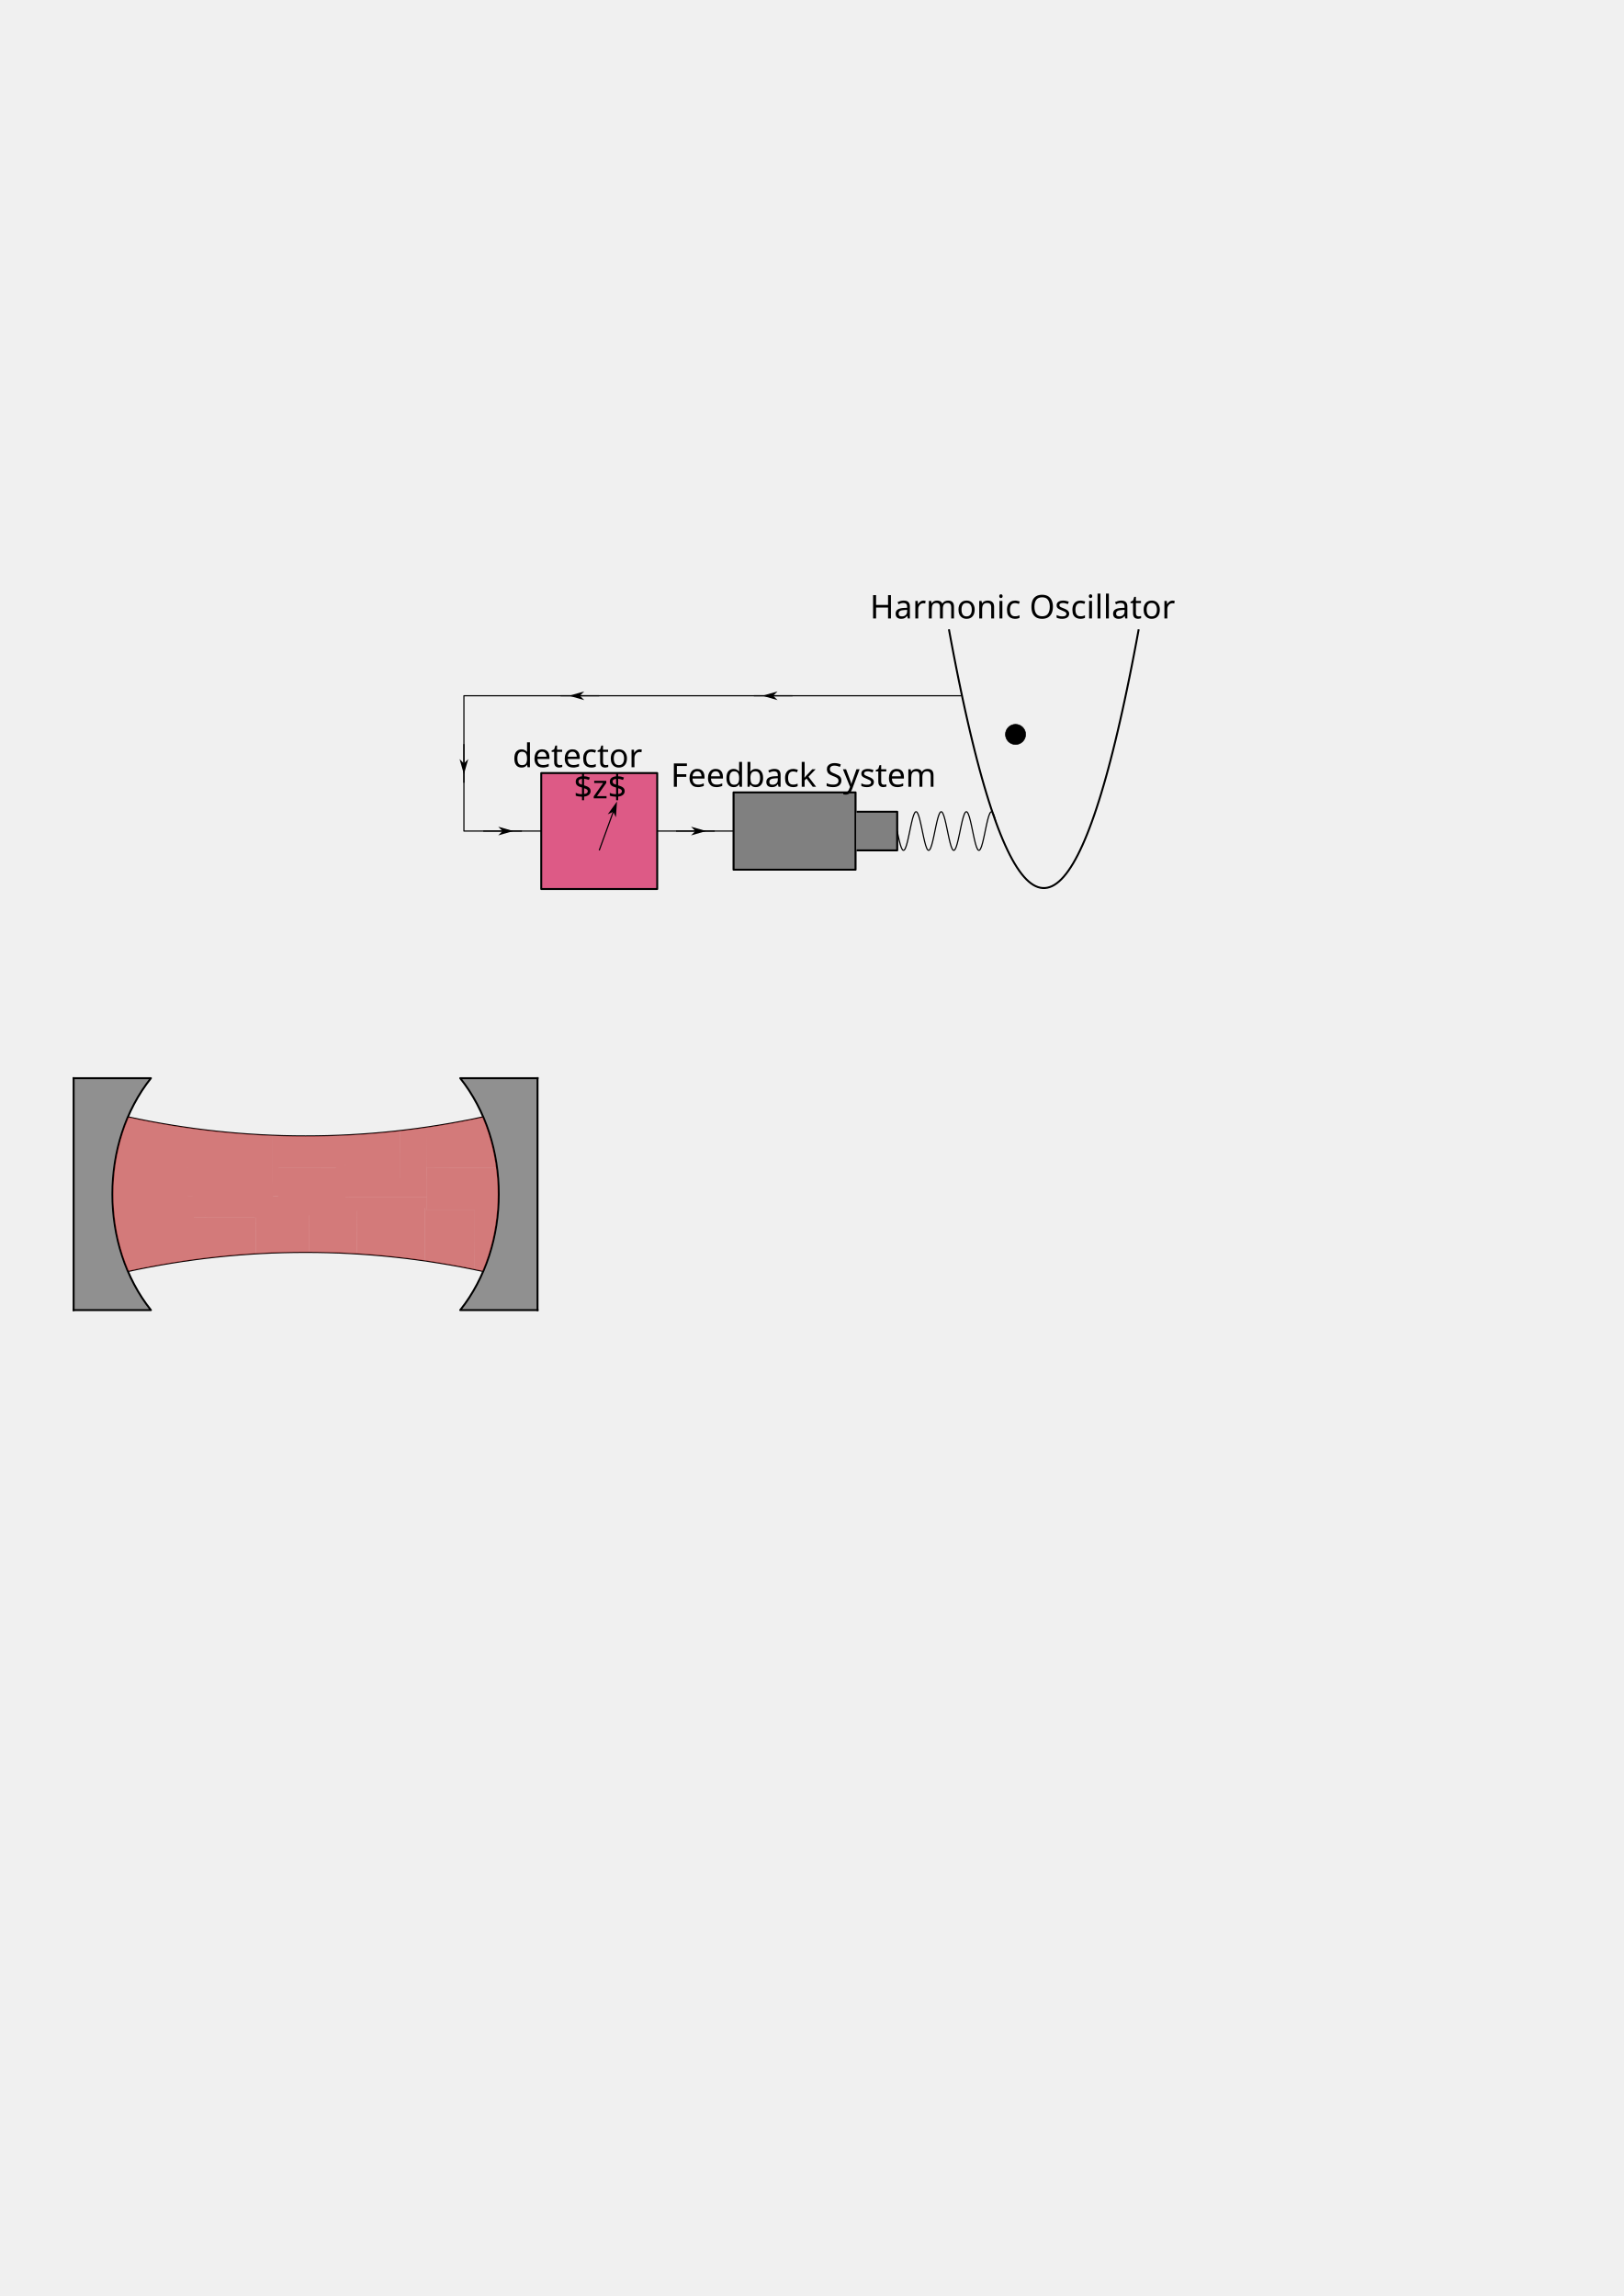
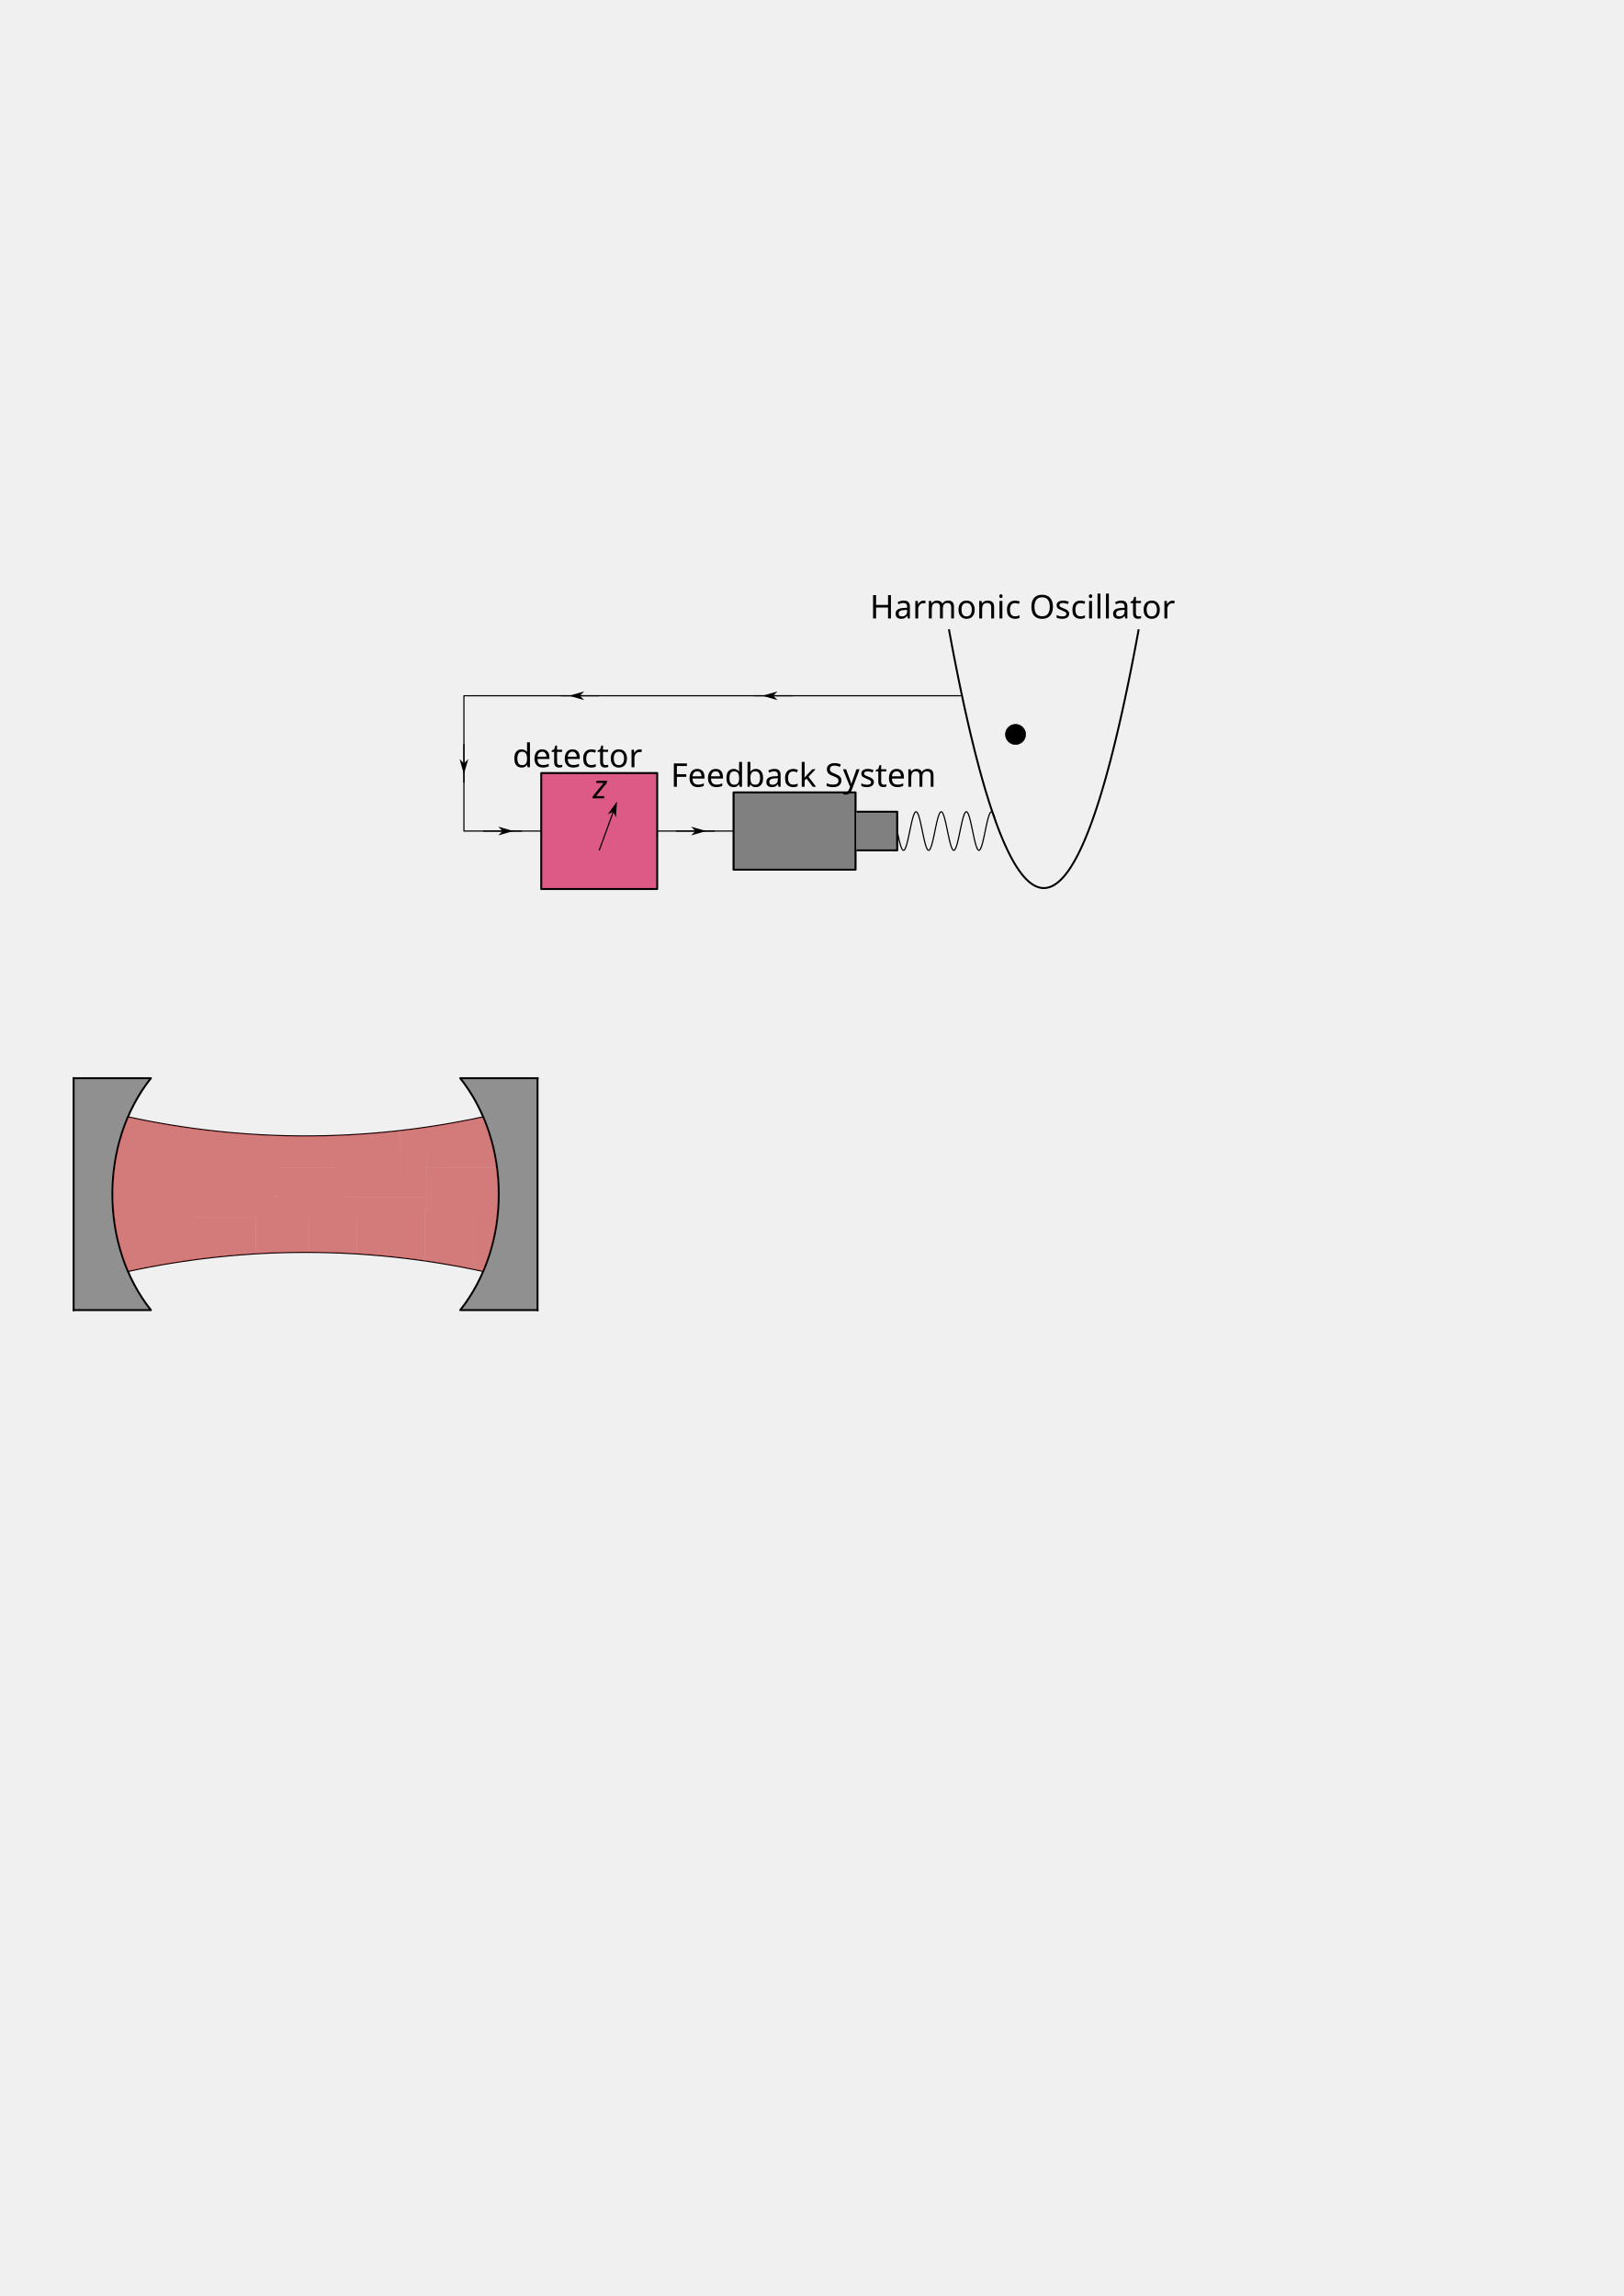
<svg xmlns="http://www.w3.org/2000/svg" width="210mm" height="297mm" viewBox="0 0 210 297" version="1.1" id="svg1">
  <defs id="defs1">
+     <rect x="619.662" y="461.43" width="427.32" height="213.186" id="rect1" />
    <linearGradient id="swatch61">
      <stop style="stop-color:#000000;stop-opacity:1;" offset="0" id="stop61" />
    </linearGradient>
    <marker style="overflow:visible" id="DartArrow" refX="0" refY="0" orient="auto-start-reverse" markerWidth="1.5" markerHeight="1.5" viewBox="0 0 1 1" preserveAspectRatio="xMidYMid">
      <path style="fill:context-stroke;fill-rule:evenodd;stroke:none" d="M 0,0 5,-5 -12.5,0 5,5 Z" transform="scale(-0.5)" id="path6" />
    </marker>
    <marker style="overflow:visible" id="DartArrow-5" refX="0" refY="0" orient="auto-start-reverse" markerWidth="1.5" markerHeight="1.5" viewBox="0 0 1 1" preserveAspectRatio="xMidYMid">
      <path style="fill:context-stroke;fill-rule:evenodd;stroke:none" d="M 0,0 5,-5 -12.5,0 5,5 Z" transform="scale(-0.5)" id="path6-6" />
    </marker>
    <marker style="overflow:visible" id="DartArrow-8" refX="0" refY="0" orient="auto-start-reverse" markerWidth="1.5" markerHeight="1.5" viewBox="0 0 1 1" preserveAspectRatio="xMidYMid">
      <path style="fill:context-stroke;fill-rule:evenodd;stroke:none" d="M 0,0 5,-5 -12.5,0 5,5 Z" transform="scale(-0.5)" id="path6-8" />
    </marker>
    <marker style="overflow:visible" id="DartArrow-6" refX="0" refY="0" orient="auto-start-reverse" markerWidth="1.5" markerHeight="1.5" viewBox="0 0 1 1" preserveAspectRatio="xMidYMid">
      <path style="fill:context-stroke;fill-rule:evenodd;stroke:none" d="M 0,0 5,-5 -12.5,0 5,5 Z" transform="scale(-0.5)" id="path6-0" />
    </marker>
    <marker style="overflow:visible" id="DartArrow-9" refX="0" refY="0" orient="auto-start-reverse" markerWidth="1.5" markerHeight="1.5" viewBox="0 0 1 1" preserveAspectRatio="xMidYMid">
      <path style="fill:context-stroke;fill-rule:evenodd;stroke:none" d="M 0,0 5,-5 -12.5,0 5,5 Z" transform="scale(-0.5)" id="path6-9" />
    </marker>
  </defs>
  <g id="layer1">
    <path style="fill:none;stroke:#000000;stroke-width:0.066;stroke-linecap:square;stroke-miterlimit:0;stroke-dasharray:none;paint-order:fill markers stroke" id="path4" />
    <g id="g64" transform="translate(-60.47909,79.46914)">
      <g id="g5" style="fill:#000000;fill-opacity:0.4">
        <path style="fill:#000000;fill-opacity:0.4;stroke:#000000;stroke-width:0.25;stroke-linecap:square;stroke-miterlimit:0;stroke-dasharray:none;paint-order:fill markers stroke" d="M 70,60 V 90" id="path1" />
        <path style="fill:#000000;fill-opacity:0.4;stroke:#000000;stroke-width:0.25;stroke-linecap:square;stroke-linejoin:round;stroke-miterlimit:0;stroke-dasharray:none;paint-order:fill markers stroke" d="m 70,90 10,10e-7 c -6.641,-8.341 -6.641,-21.659 0,-30 h -10" id="path2" />
      </g>
      <g id="g5-4" transform="matrix(-1,0,0,1,200,3.8072373e-7)" style="opacity:1;fill:#000000;fill-opacity:0.4">
        <path style="fill:#000000;fill-opacity:0.4;stroke:#000000;stroke-width:0.25;stroke-linecap:square;stroke-miterlimit:0;stroke-dasharray:none;paint-order:fill markers stroke" d="M 70,60 V 90" id="path1-6" />
        <path style="fill:#000000;fill-opacity:0.4;stroke:#000000;stroke-width:0.25;stroke-linecap:square;stroke-linejoin:round;stroke-miterlimit:0;stroke-dasharray:none;paint-order:fill markers stroke" d="m 70,90 10,10e-7 c -6.641,-8.341 -6.641,-21.659 0,-30 h -10" id="path2-4" />
      </g>
      <g id="g10" style="fill:none;fill-opacity:1">
        <path style="fill:none;fill-opacity:1;stroke:#000000;stroke-width:0.15;stroke-linecap:butt;stroke-linejoin:round;stroke-miterlimit:0;stroke-dasharray:none;paint-order:fill markers stroke" d="m 77.029,65 7e-6,2e-6 a 108.003,108.003 180 0 0 45.942,-2e-6 l 0,0" id="path9" />
        <path style="fill:none;fill-opacity:1;stroke:#000000;stroke-width:0.15;stroke-linecap:butt;stroke-linejoin:round;stroke-miterlimit:0;stroke-dasharray:none;paint-order:fill markers stroke" d="m 77.029,65 7e-6,2e-6 a 108.003,108.003 180 0 0 45.942,-2e-6 l 0,0" id="path9-7" transform="rotate(180,100,75)" />
      </g>
      <g id="g43" style="opacity:0.55;fill:#bb1a1a;fill-opacity:1;stroke:none;stroke-opacity:1">
        <path style="fill:#bb1a1a;fill-opacity:1;stroke:none;stroke-width:0.02;stroke-linecap:butt;stroke-linejoin:round;stroke-miterlimit:0;stroke-dasharray:none;stroke-opacity:1;paint-order:fill markers stroke" d="m 291.422,245.876 c -0.217,0.227 -0.266,0.569 -0.411,0.844 -2.651,6.374 -4.545,13.056 -5.735,19.853 -0.216,1.227 -0.394,2.465 -0.569,3.696 0.021,0.308 0.408,0.184 0.615,0.208 13.963,0 27.926,0 41.889,0 0.31,-0.059 0.169,-0.437 0.2,-0.659 -0.007,-5.698 0.017,-11.396 -0.019,-17.093 -0.029,-0.236 0.047,-0.504 -0.078,-0.717 -0.269,-0.145 -0.6,-0.101 -0.894,-0.167 -8.569,-1.085 -17.104,-2.454 -25.588,-4.084 -3.098,-0.604 -6.199,-1.218 -9.281,-1.895 -0.043,0.005 -0.086,0.009 -0.129,0.014 z" id="path26" transform="scale(0.2645833)" />
        <path style="fill:#bb1a1a;fill-opacity:1;stroke:none;stroke-width:0.02;stroke-linecap:butt;stroke-linejoin:round;stroke-miterlimit:0;stroke-dasharray:none;stroke-opacity:1;paint-order:fill markers stroke" d="m 302.441,270.289 c -5.855,1.4e-4 -11.71,2.7e-4 -17.566,4.1e-4 -0.3,0.062 -0.193,0.444 -0.258,0.667 -0.544,4.271 -0.803,8.578 -0.776,12.883 -0.005,3.249 0.169,6.499 0.508,9.73 0.045,0.324 0.438,0.191 0.664,0.217 11.664,0 23.329,0 34.993,0 0.31,-0.059 0.169,-0.437 0.2,-0.659 0,-7.547 0,-15.093 0,-22.64 -0.059,-0.31 -0.437,-0.169 -0.659,-0.2 -5.702,1.4e-4 -11.404,2.7e-4 -17.106,4.1e-4 z" id="path27" transform="scale(0.2645833)" />
        <path style="fill:#bb1a1a;fill-opacity:1;stroke:none;stroke-width:0.02;stroke-linecap:butt;stroke-linejoin:round;stroke-miterlimit:0;stroke-dasharray:none;stroke-opacity:1;paint-order:fill markers stroke" d="m 320.094,284.565 c -0.159,0.226 -0.041,0.533 -0.077,0.794 -0.008,2.698 0.023,5.397 -0.015,8.095 0.04,0.191 -0.214,0.086 -0.324,0.12 -4.677,0.043 -9.354,0.018 -14.031,0.027 -7.022,5e-4 -14.044,4.6e-4 -21.066,7.2e-4 -0.316,0.061 -0.166,0.441 -0.163,0.662 0.938,8.559 2.99,17.009 6.208,24.999 0.14,0.243 0.466,0.109 0.692,0.152 2.731,0.025 5.462,0.017 8.193,0.013 7.826,-1.528 15.694,-2.83 23.593,-3.907 0.24,0.012 0.321,-0.229 0.28,-0.429 0,-10.122 0,-20.244 0,-30.366 -0.059,-0.31 -0.437,-0.169 -0.659,-0.2 -0.847,0.008 -1.699,-0.015 -2.543,0.011 -0.03,0.01 -0.059,0.02 -0.089,0.03 z" id="path28" transform="scale(0.2645833)" />
        <path style="fill:#bb1a1a;fill-opacity:1;stroke:none;stroke-width:0.02;stroke-linecap:butt;stroke-linejoin:round;stroke-miterlimit:0;stroke-dasharray:none;stroke-opacity:1;paint-order:fill markers stroke" d="m 293.176,319.245 c -0.767,0.008 -1.535,-0.008 -2.301,0.026 -0.274,0.095 -0.091,0.399 -0.014,0.574 0.179,0.373 0.279,0.792 0.516,1.133 0.206,0.17 0.484,-0.021 0.717,-0.031 2.093,-0.446 4.187,-0.876 6.284,-1.304 0.263,-0.067 0.143,-0.46 -0.111,-0.396 -1.697,-8.2e-4 -3.395,-0.005 -5.092,-0.003 z" id="path29" transform="scale(0.2645833)" />
        <path style="fill:#bb1a1a;fill-opacity:1;stroke:none;stroke-width:0.02;stroke-linecap:butt;stroke-linejoin:round;stroke-miterlimit:0;stroke-dasharray:none;stroke-opacity:1;paint-order:fill markers stroke" d="m 323.274,294.807 c -0.159,0.226 -0.041,0.533 -0.078,0.794 0.007,6.511 -0.015,13.023 0.022,19.534 -0.018,0.208 0.175,0.394 0.38,0.32 8.877,-1.191 17.799,-2.091 26.739,-2.699 1.08,-0.079 2.163,-0.122 3.243,-0.221 0.294,-0.094 0.141,-0.464 0.179,-0.693 0,-5.626 0,-11.252 0,-16.877 -0.059,-0.31 -0.437,-0.169 -0.659,-0.2 -9.901,0 -19.802,0 -29.703,0 -0.041,0.014 -0.082,0.028 -0.122,0.042 z" id="path30" transform="scale(0.2645833)" />
        <path style="fill:#bb1a1a;fill-opacity:1;stroke:none;stroke-width:0.02;stroke-linecap:butt;stroke-linejoin:round;stroke-miterlimit:0;stroke-dasharray:none;stroke-opacity:1;paint-order:fill markers stroke" d="m 328.784,293.677 c -0.158,0.227 -0.043,0.532 -0.078,0.794 -0.025,0.198 -0.01,0.525 0.271,0.483 7.857,0.006 15.713,-0.015 23.57,0.012 0.328,0.012 0.68,-0.01 0.993,0.03 0.051,2.198 0.021,4.42 0.032,6.627 9.2e-4,3.575 10e-4,7.15 0.002,10.725 0.057,0.314 0.426,0.157 0.645,0.166 8.106,-0.471 16.232,-0.71 24.355,-0.678 0.389,-0.024 0.795,0.051 1.173,-0.042 0.159,-0.226 0.041,-0.533 0.078,-0.794 0,-5.722 0,-11.443 0,-17.165 -0.059,-0.31 -0.437,-0.169 -0.659,-0.2 -16.753,0 -33.506,0 -50.259,0 -0.041,0.014 -0.082,0.028 -0.122,0.042 z" id="path31" transform="scale(0.2645833)" />
        <path style="fill:#bb1a1a;fill-opacity:1;stroke:none;stroke-width:0.02;stroke-linecap:butt;stroke-linejoin:round;stroke-miterlimit:0;stroke-dasharray:none;stroke-opacity:1;paint-order:fill markers stroke" d="m 352.024,291.487 c -0.159,0.226 -0.041,0.533 -0.078,0.794 0.015,0.469 -0.031,0.947 0.023,1.41 0.121,0.238 0.454,0.094 0.672,0.133 8.599,0.005 17.197,-0.014 25.796,0.011 0.385,0.013 0.8,-0.012 1.168,0.033 0.052,2.403 0.021,4.817 0.032,7.224 9.3e-4,3.511 0.001,7.021 0.002,10.532 0.059,0.308 0.436,0.171 0.657,0.204 7.457,0.047 14.91,0.287 22.351,0.741 0.187,0.042 0.46,-0.018 0.417,-0.263 0,-6.887 0,-13.774 0,-20.662 -0.059,-0.31 -0.437,-0.169 -0.659,-0.2 -16.753,0 -33.506,0 -50.259,0 -0.041,0.014 -0.082,0.028 -0.122,0.042 z" id="path32" transform="scale(0.2645833)" />
        <path style="fill:#bb1a1a;fill-opacity:1;stroke:none;stroke-width:0.02;stroke-linecap:butt;stroke-linejoin:round;stroke-miterlimit:0;stroke-dasharray:none;stroke-opacity:1;paint-order:fill markers stroke" d="m 385.294,290.074 c -0.159,0.226 -0.042,0.533 -0.078,0.794 0.032,0.231 -0.073,0.514 0.071,0.707 0.236,0.128 0.537,0.025 0.8,0.058 5.417,0.006 10.834,-0.018 16.25,0.014 0.166,0.012 0.361,-0.012 0.507,0.029 0.051,2.313 0.021,4.648 0.032,6.969 0.004,4.564 -0.009,9.129 0.021,13.693 0.045,0.315 0.441,0.259 0.671,0.288 7.884,0.476 15.752,1.235 23.592,2.17 2.954,0.36 5.909,0.747 8.854,1.168 0.232,0.059 0.375,-0.165 0.32,-0.374 0,-8.453 0,-16.906 0,-25.359 -0.059,-0.31 -0.437,-0.169 -0.659,-0.2 -16.753,0 -33.506,0 -50.259,0 -0.041,0.014 -0.082,0.028 -0.122,0.042 z" id="path33" transform="scale(0.2645833)" />
        <path style="fill:#bb1a1a;fill-opacity:1;stroke:none;stroke-width:0.02;stroke-linecap:butt;stroke-linejoin:round;stroke-miterlimit:0;stroke-dasharray:none;stroke-opacity:1;paint-order:fill markers stroke" d="m 436.223,291.063 c -0.159,0.226 -0.041,0.533 -0.077,0.794 0.006,7.987 0.012,15.975 0.018,23.962 0.063,0.297 0.443,0.198 0.666,0.267 6.225,0.895 12.418,1.973 18.595,3.149 1.669,0.316 3.334,0.664 5,0.999 0.278,0.015 0.251,-0.308 0.251,-0.496 0.044,-5.067 0.02,-10.135 0.028,-15.202 0,-4.438 0,-8.877 0,-13.315 -0.059,-0.31 -0.437,-0.169 -0.659,-0.2 -7.9,0 -15.8,0 -23.7,0 -0.041,0.014 -0.082,0.028 -0.122,0.042 z" id="path34" transform="scale(0.2645833)" />
        <path style="fill:#bb1a1a;fill-opacity:1;stroke:none;stroke-width:0.02;stroke-linecap:butt;stroke-linejoin:round;stroke-miterlimit:0;stroke-dasharray:none;stroke-opacity:1;paint-order:fill markers stroke" d="m 460.594,293.112 c -0.159,0.226 -0.042,0.533 -0.078,0.794 6.7e-4,8.68 -0.029,17.36 0.007,26.04 -0.044,0.209 0.124,0.371 0.328,0.372 1.156,0.243 2.308,0.501 3.468,0.732 0.305,-0.005 0.354,-0.382 0.473,-0.594 3.616,-8.635 5.873,-17.827 6.791,-27.139 -0.047,-0.285 -0.411,-0.209 -0.62,-0.232 -3.415,-0.03 -6.83,-0.008 -10.246,-0.015 -0.041,0.014 -0.082,0.028 -0.122,0.042 z" id="path35" transform="scale(0.2645833)" />
        <path style="fill:#bb1a1a;fill-opacity:1;stroke:none;stroke-width:0.02;stroke-linecap:butt;stroke-linejoin:round;stroke-miterlimit:0;stroke-dasharray:none;stroke-opacity:1;paint-order:fill markers stroke" d="m 437.213,270.437 c -0.159,0.226 -0.041,0.533 -0.078,0.794 0,6.593 0,13.186 0,19.779 0.059,0.31 0.437,0.169 0.659,0.2 7.272,0.006 14.545,-0.016 21.817,0.013 0.298,0.004 0.596,0.004 0.893,0.021 0.032,0.615 -0.008,1.235 0.024,1.848 0.082,0.274 0.435,0.132 0.647,0.167 3.403,0.008 6.807,0.005 10.21,0.026 0.117,0.025 0.273,-0.151 0.238,-0.306 0.266,-2.797 0.425,-5.62 0.431,-8.436 0.036,-3.667 -0.091,-7.338 -0.473,-10.986 -0.11,-1.002 -0.199,-2.009 -0.358,-3.004 -0.129,-0.272 -0.488,-0.116 -0.725,-0.157 -11.054,0 -22.109,0 -33.163,0 -0.041,0.014 -0.082,0.028 -0.122,0.042 z" id="path36" transform="scale(0.2645833)" />
        <path style="fill:#bb1a1a;fill-opacity:1;stroke:none;stroke-width:0.02;stroke-linecap:butt;stroke-linejoin:round;stroke-miterlimit:0;stroke-dasharray:none;stroke-opacity:1;paint-order:fill markers stroke" d="m 437.001,254.543 c -0.16,0.226 -0.041,0.533 -0.078,0.794 0.009,5 -0.02,10 0.027,15 -0.042,0.206 0.142,0.369 0.343,0.3 2.514,-0.051 5.054,-0.03 7.578,-0.043 8.702,-0.018 17.405,-0.006 26.107,-0.053 0.311,-0.053 0.176,-0.412 0.166,-0.624 -0.666,-4.888 -1.725,-9.722 -3.129,-14.451 -0.112,-0.301 -0.148,-0.642 -0.324,-0.912 -0.404,-0.083 -0.832,-0.014 -1.245,-0.037 -9.774,-0.006 -19.549,-0.011 -29.323,-0.017 -0.041,0.014 -0.082,0.028 -0.122,0.042 z m 0.23,16.095 c -0.005,0.002 0.005,-0.002 0,0 z" id="path37" transform="scale(0.2645833)" />
        <path style="fill:#bb1a1a;fill-opacity:1;stroke:none;stroke-width:0.02;stroke-linecap:butt;stroke-linejoin:round;stroke-miterlimit:0;stroke-dasharray:none;stroke-opacity:1;paint-order:fill markers stroke" d="m 464.323,245.892 c -1.05,0.178 -2.086,0.442 -3.132,0.646 -10.192,2.119 -20.468,3.846 -30.792,5.187 -2.094,0.269 -4.21,0.523 -6.293,0.777 -0.265,0.104 -0.121,0.448 -0.162,0.665 -0.032,7.469 -0.014,14.938 -0.019,22.408 0.059,0.31 0.437,0.169 0.659,0.2 4.18,0 8.361,0 12.541,0 0.311,-0.059 0.168,-0.438 0.198,-0.66 -0.014,-1.48 0.003,-2.966 -0.03,-4.443 -0.11,-0.175 -0.22,-0.323 -0.166,-0.551 -0.005,-5.135 -0.039,-10.27 -0.013,-15.405 10.13,-0.05 20.26,-0.008 30.389,-0.042 0.262,-0.041 0.188,-0.329 0.114,-0.499 -0.874,-2.725 -1.861,-5.414 -2.971,-8.051 -0.044,-0.147 -0.165,-0.256 -0.325,-0.233 z" id="path38" transform="scale(0.2645833)" />
        <path style="fill:#bb1a1a;fill-opacity:1;stroke:none;stroke-width:0.02;stroke-linecap:butt;stroke-linejoin:round;stroke-miterlimit:0;stroke-dasharray:none;stroke-opacity:1;paint-order:fill markers stroke" d="m 423.856,252.525 c -6.283,0.7 -12.577,1.273 -18.882,1.687 -2.503,0.166 -5.008,0.309 -7.514,0.431 -0.291,0.058 -0.18,0.416 -0.209,0.626 -0.042,5.809 -0.019,11.618 -0.026,17.428 0,4.068 0,8.135 0,12.203 0.059,0.31 0.437,0.169 0.659,0.2 13.08,0 26.159,0 39.239,0 0.31,-0.059 0.169,-0.437 0.2,-0.659 0,-2.885 0,-5.769 0,-8.654 -0.059,-0.31 -0.437,-0.169 -0.659,-0.2 -4.066,-0.007 -8.14,0.019 -12.202,-0.014 -0.147,-0.016 -0.393,0.056 -0.322,-0.182 -0.045,-3.583 -0.017,-7.166 -0.026,-10.749 -0.008,-3.928 0.016,-7.857 -0.03,-11.785 0.013,-0.155 -0.038,-0.333 -0.228,-0.331 z" id="path39" transform="scale(0.2645833)" />
        <path style="fill:#bb1a1a;fill-opacity:1;stroke:none;stroke-width:0.02;stroke-linecap:butt;stroke-linejoin:round;stroke-miterlimit:0;stroke-dasharray:none;stroke-opacity:1;paint-order:fill markers stroke" d="m 392.852,269.024 c -0.159,0.226 -0.041,0.533 -0.078,0.794 0,6.734 0,13.468 0,20.203 0.059,0.31 0.437,0.169 0.659,0.2 13.458,0.005 26.916,-0.012 40.374,0.011 0.775,0.007 1.567,-2.5e-4 2.332,0.028 0.034,0.289 -0.044,0.594 0.048,0.872 0.226,0.159 0.533,0.041 0.794,0.078 0.238,0.06 0.401,-0.154 0.341,-0.377 0,-1.907 0,-3.815 0,-5.722 -0.059,-0.31 -0.437,-0.169 -0.659,-0.2 -12.407,-0.005 -24.815,0.012 -37.222,-0.011 -0.666,-0.006 -1.333,-10e-4 -1.999,-0.026 -0.052,-2.328 -0.019,-4.657 -0.03,-6.985 -1.4e-4,-2.902 -2e-5,-5.804 -6e-5,-8.706 -0.059,-0.31 -0.437,-0.169 -0.659,-0.2 -1.27,0.008 -2.545,-0.015 -3.813,0.011 -0.03,0.01 -0.059,0.02 -0.089,0.03 z" id="path40" transform="scale(0.2645833)" />
        <path style="opacity:1;fill:#bb1a1a;fill-opacity:1;stroke:none;stroke-width:0.02;stroke-linecap:butt;stroke-linejoin:round;stroke-miterlimit:0;stroke-dasharray:none;stroke-opacity:1;paint-order:fill markers stroke" d="m 364.597,270.437 c -0.159,0.226 -0.041,0.533 -0.078,0.794 0,6.734 0,13.468 0,20.202 0.059,0.31 0.437,0.169 0.659,0.2 6.672,0 13.343,0 20.015,0 0.311,-0.059 0.167,-0.439 0.196,-0.661 3.3e-4,-0.243 -0.011,-0.487 0.019,-0.728 2.451,-0.038 4.903,-0.018 7.354,-0.024 0.31,-0.059 0.169,-0.437 0.2,-0.659 0,-6.322 0,-12.644 0,-18.966 -0.059,-0.31 -0.437,-0.169 -0.659,-0.2 -9.195,0 -18.389,0 -27.584,0 -0.041,0.014 -0.082,0.028 -0.122,0.042 z" id="path41" transform="scale(0.2645833)" />
        <path style="fill:#bb1a1a;fill-opacity:1;stroke:none;stroke-width:0.02;stroke-linecap:butt;stroke-linejoin:round;stroke-miterlimit:0;stroke-dasharray:none;stroke-opacity:1;paint-order:fill markers stroke" d="m 396.986,254.662 c -8.933,0.422 -17.884,0.528 -26.829,0.37 -2.712,-0.061 -5.426,-0.118 -8.136,-0.246 -0.277,-0.033 -0.274,0.286 -0.255,0.48 0,9.689 0,19.379 0,29.068 0.059,0.31 0.437,0.169 0.659,0.2 0.706,-0.008 1.416,0.015 2.119,-0.011 0.274,-0.082 0.131,-0.435 0.166,-0.648 0.003,-4.425 -0.015,-8.849 0.014,-13.274 9.348,-0.031 18.697,-0.014 28.045,-0.019 0.313,-0.06 0.165,-0.44 0.192,-0.662 -1.9e-4,-0.242 -0.018,-0.501 0.008,-0.733 1.425,-0.033 2.856,-10e-4 4.278,-0.034 0.274,-0.083 0.131,-0.435 0.167,-0.647 0.006,-4.554 0.012,-9.107 0.017,-13.661 -0.024,-0.237 -0.272,-0.205 -0.445,-0.182 z" id="path42" transform="scale(0.2645833)" />
        <path style="fill:#bb1a1a;fill-opacity:1;stroke:none;stroke-width:0.033;stroke-linecap:butt;stroke-linejoin:round;stroke-miterlimit:0;stroke-dasharray:none;stroke-opacity:1;paint-order:fill markers stroke" d="m 327.31,252.01 c -0.191,0.376 -0.035,0.853 -0.085,1.269 -0.006,5.663 0.019,11.326 -0.025,16.989 -2.31,0.075 -4.664,-0.003 -6.98,0.057 -0.293,0.183 -0.083,0.638 -0.146,0.934 0,4.409 0,8.818 0,13.227 0.122,0.366 0.611,0.132 0.9,0.192 0.745,0.005 1.499,-0.052 2.24,0.031 0,3.347 0,6.693 0,10.04 0.121,0.364 0.61,0.137 0.898,0.2 1.524,-0.015 3.06,0.029 4.577,-0.022 0.285,-0.187 0.107,-0.632 0.18,-0.935 -0.052,-0.293 0.325,-0.121 0.493,-0.169 7.514,-0.062 15.028,-0.026 22.541,-0.037 0.364,-0.121 0.137,-0.61 0.2,-0.898 2.3e-4,-0.403 -0.002,-0.806 0.02,-1.208 2.941,-0.087 5.885,-0.026 8.828,-0.045 1.187,-0.015 2.385,0.029 3.565,-0.022 0.293,-0.183 0.083,-0.638 0.146,-0.934 -0.014,-2.052 0.029,-4.114 -0.022,-6.159 -0.183,-0.293 -0.638,-0.083 -0.934,-0.146 -0.574,-0.006 -1.15,0.015 -1.724,-0.029 -0.084,-5.011 -0.038,-10.024 -0.053,-15.036 0,-4.771 0,-9.542 0,-14.312 -0.134,-0.367 -0.645,-0.15 -0.947,-0.23 -11.156,-0.466 -22.29,-1.392 -33.368,-2.765 -0.105,-0.027 -0.2,-0.028 -0.303,0.009 z" id="path43" transform="scale(0.2645833)" />
      </g>
    </g>
    <path style="opacity:1;fill:#dd5a86;fill-opacity:1;stroke:#000000;stroke-width:0.25;stroke-linecap:butt;stroke-linejoin:round;stroke-miterlimit:0;stroke-dasharray:none;stroke-opacity:1;paint-order:fill markers stroke" d="M 70,115 H 85 V 100 H 70 Z" id="path44" />
    <path style="opacity:1;fill:#ffffff;fill-opacity:1;stroke:#000000;stroke-width:0.25;stroke-linecap:butt;stroke-linejoin:round;stroke-miterlimit:0;stroke-dasharray:none;stroke-opacity:1;paint-order:fill markers stroke" id="path47" transform="scale(1,-1)" />
    <path style="fill:none;fill-opacity:1;stroke:#000000;stroke-width:0.15;stroke-linecap:butt;stroke-linejoin:round;stroke-miterlimit:0;stroke-dasharray:none;stroke-opacity:1;marker-end:url(#DartArrow);paint-order:fill markers stroke" d="m 77.5,110 1.819,-5" id="path51" />
    <ellipse style="fill:#000000;fill-opacity:1;stroke:#000000;stroke-width:0.078;stroke-linecap:butt;stroke-linejoin:round;stroke-miterlimit:0;stroke-dasharray:none;stroke-opacity:1;paint-order:fill markers stroke" id="path67" cx="131.344" cy="95" rx="1.305" ry="1.305" />
    <path style="opacity:1;fill:none;fill-opacity:0.4;stroke:#000000;stroke-width:0.15;stroke-linecap:butt;stroke-linejoin:round;stroke-miterlimit:0;stroke-dasharray:none;stroke-opacity:1;paint-order:fill markers stroke" d="m 124.35,90 -64.35,0 V 107.5 h 10" id="path60" />
    <g id="g68" transform="matrix(0,1,-1.05162,0,215.6799,2.625)" style="fill:none;fill-opacity:1">
      <g id="g65" transform="translate(4.875002,-0.1250033)" style="fill:none;fill-opacity:1">
        <path style="opacity:1;fill:#808080;fill-opacity:1;stroke:#000000;stroke-width:0.25;stroke-linecap:butt;stroke-linejoin:round;stroke-miterlimit:0;stroke-dasharray:none;stroke-opacity:1;paint-order:fill markers stroke" d="M 95,100 H 105 V 115 h -10 z" id="path61" />
        <path style="opacity:1;fill:#808080;fill-opacity:1;stroke:#000000;stroke-width:0.25;stroke-linecap:butt;stroke-linejoin:round;stroke-miterlimit:0;stroke-dasharray:none;stroke-opacity:1;paint-order:fill markers stroke" d="m 97.5,99.875 v -5 H 102.5 v 5" id="path62" />
        <path style="opacity:1;fill:none;fill-opacity:1;stroke:#000000;stroke-width:0.146;stroke-linecap:butt;stroke-linejoin:round;stroke-miterlimit:0;stroke-dasharray:none;stroke-opacity:1;paint-order:fill markers stroke" d="m 100,94.875 c 0.212,-0.042 0.423,-0.083 0.628,-0.125 0.205,-0.042 0.403,-0.083 0.587,-0.125 0.185,-0.042 0.357,-0.083 0.51,-0.125 0.153,-0.041 0.288,-0.083 0.399,-0.125 0.112,-0.041 0.2,-0.083 0.263,-0.125 0.063,-0.041 0.1,-0.083 0.11,-0.125 0.01,-0.041 -0.007,-0.083 -0.05,-0.125 -0.043,-0.041 -0.113,-0.083 -0.207,-0.124 -0.094,-0.042 -0.212,-0.084 -0.351,-0.125 -0.138,-0.042 -0.297,-0.084 -0.471,-0.125 -0.175,-0.042 -0.364,-0.084 -0.563,-0.125 -0.199,-0.042 -0.407,-0.084 -0.617,-0.125 -0.211,-0.042 -0.424,-0.083 -0.633,-0.125 -0.209,-0.042 -0.414,-0.083 -0.607,-0.125 -0.194,-0.042 -0.377,-0.083 -0.543,-0.125 -0.167,-0.042 -0.316,-0.083 -0.444,-0.125 -0.129,-0.042 -0.235,-0.083 -0.317,-0.125 -0.082,-0.042 -0.138,-0.083 -0.169,-0.125 -0.03,-0.041 -0.033,-0.083 -0.01,-0.125 0.024,-0.041 0.074,-0.083 0.15,-0.125 0.075,-0.041 0.176,-0.083 0.299,-0.125 0.122,-0.041 0.267,-0.083 0.429,-0.125 0.162,-0.041 0.342,-0.083 0.533,-0.124 0.191,-0.042 0.393,-0.084 0.601,-0.125 0.208,-0.042 0.42,-0.084 0.632,-0.125 0.211,-0.042 0.42,-0.084 0.621,-0.125 0.201,-0.042 0.394,-0.084 0.572,-0.125 0.178,-0.042 0.341,-0.084 0.484,-0.125 0.144,-0.042 0.268,-0.083 0.368,-0.125 0.1,-0.042 0.176,-0.083 0.226,-0.125 0.049,-0.042 0.073,-0.083 0.07,-0.125 -0.004,-0.042 -0.034,-0.083 -0.09,-0.125 -0.057,-0.042 -0.139,-0.083 -0.245,-0.125 -0.106,-0.041 -0.235,-0.083 -0.383,-0.125 -0.149,-0.041 -0.316,-0.083 -0.498,-0.125 -0.181,-0.041 -0.377,-0.083 -0.58,-0.125 -0.203,-0.041 -0.413,-0.083 -0.625,-0.125 -0.211,-0.041 -0.423,-0.083 -0.63,-0.124 -0.206,-0.042 -0.407,-0.084 -0.595,-0.125 -0.188,-0.042 -0.363,-0.084 -0.521,-0.125 -0.158,-0.042 -0.297,-0.084 -0.414,-0.125 -0.118,-0.042 -0.212,-0.084 -0.282,-0.125 -0.069,-0.042 -0.112,-0.084 -0.129,-0.125 -0.017,-0.042 -0.007,-0.083 0.03,-0.125 0.037,-0.042 0.1,-0.083 0.188,-0.125 0.088,-0.042 0.2,-0.083 0.334,-0.125 0.133,-0.042 0.287,-0.083 0.458,-0.125 0.17,-0.042 0.356,-0.083 0.553,-0.125 0.196,-0.041 0.403,-0.083 0.613,-0.125 0.209,-0.041 0.423,-0.083 0.632,-0.125 0.21,-0.041 0.417,-0.083 0.613,-0.125 0.197,-0.041 0.383,-0.083 0.553,-0.125 0.171,-0.041 0.325,-0.083 0.458,-0.124 0.134,-0.042 0.246,-0.084 0.334,-0.125 0.088,-0.042 0.151,-0.084 0.188,-0.125 0.037,-0.042 0.047,-0.084 0.03,-0.125 -0.017,-0.042 -0.06,-0.084 -0.129,-0.125 -0.07,-0.042 -0.164,-0.084 -0.282,-0.125 -0.117,-0.042 -0.256,-0.083 -0.414,-0.125 -0.158,-0.042 -0.333,-0.083 -0.521,-0.125 -0.188,-0.042 -0.389,-0.083 -0.595,-0.125 -0.207,-0.042 -0.419,-0.083 -0.63,-0.125 -0.212,-0.042 -0.422,-0.083 -0.625,-0.125 -0.203,-0.041 -0.399,-0.083 -0.58,-0.125 -0.182,-0.041 -0.349,-0.083 -0.498,-0.125 -0.148,-0.041 -0.277,-0.083 -0.383,-0.125 -0.106,-0.041 -0.188,-0.083 -0.245,-0.125 -0.056,-0.041 -0.086,-0.083 -0.09,-0.125 -0.003,-0.041 0.021,-0.083 0.07,-0.124 0.05,-0.042 0.126,-0.084 0.226,-0.125 0.1,-0.042 0.224,-0.084 0.368,-0.125 0.143,-0.042 0.306,-0.084 0.484,-0.125 0.178,-0.042 0.371,-0.084 0.572,-0.125 0.201,-0.042 0.41,-0.083 0.621,-0.125 0.212,-0.042 0.424,-0.083 0.632,-0.125 0.208,-0.042 0.41,-0.083 0.601,-0.125 0.192,-0.042 0.371,-0.083 0.533,-0.125 0.162,-0.042 0.307,-0.083 0.429,-0.125 0.123,-0.041 0.224,-0.083 0.299,-0.125 0.076,-0.041 0.126,-0.083 0.15,-0.125 0.023,-0.041 0.02,-0.083 -0.01,-0.125 -0.031,-0.042 -0.087,-0.083 -0.169,-0.125 -0.082,-0.042 -0.188,-0.083 -0.317,-0.125 -0.128,-0.042 -0.277,-0.083 -0.444,-0.125 -0.166,-0.042 -0.349,-0.083 -0.543,-0.125 -0.193,-0.042 -0.398,-0.083 -0.607,-0.125 -0.209,-0.042 -0.422,-0.083 -0.633,-0.125 -0.21,-0.042 -0.418,-0.083 -0.617,-0.125 -0.199,-0.042 -0.388,-0.083 -0.563,-0.125 -0.174,-0.042 -0.333,-0.083 -0.471,-0.125 -0.139,-0.042 -0.257,-0.083 -0.351,-0.125 -0.094,-0.042 -0.164,-0.083 -0.207,-0.125 -0.043,-0.042 -0.06,-0.083 -0.05,-0.125 0.01,-0.042 0.047,-0.083 0.11,-0.125 0.063,-0.042 0.151,-0.083 0.263,-0.125 0.111,-0.042 0.246,-0.083 0.399,-0.125 0.153,-0.042 0.325,-0.083 0.51,-0.125" title="sin(4*t*2*pi) t" id="path63" />
      </g>
    </g>
    <path style="opacity:1;fill:none;fill-opacity:0.4;stroke:#000000;stroke-width:0.15;stroke-linecap:butt;stroke-linejoin:round;stroke-miterlimit:0;stroke-dasharray:none;stroke-opacity:1;paint-order:fill markers stroke" d="m 85,107.5 9.875,0" id="path64" />
    <path style="opacity:1;fill:none;fill-opacity:0.4;stroke:#000000;stroke-width:0.15;stroke-linecap:butt;stroke-linejoin:round;stroke-miterlimit:0;stroke-dasharray:none;stroke-opacity:1;marker-mid:url(#DartArrow);paint-order:fill markers stroke" d="M 102.5,90 H 100 97.5" id="path66" />
    <path style="fill:none;fill-opacity:0.4;stroke:#000000;stroke-width:0.15;stroke-linecap:butt;stroke-linejoin:round;stroke-miterlimit:0;stroke-dasharray:none;stroke-opacity:1;marker-mid:url(#DartArrow-5);paint-order:fill markers stroke" d="M 60,96.25 V 98.75 101.25" id="path66-5" />
    <path style="fill:none;fill-opacity:0.4;stroke:#000000;stroke-width:0.15;stroke-linecap:butt;stroke-linejoin:round;stroke-miterlimit:0;stroke-dasharray:none;stroke-opacity:1;marker-mid:url(#DartArrow-8);paint-order:fill markers stroke" d="m 62.5,107.5 h 2.5 2.5" id="path66-7" />
    <path style="fill:none;fill-opacity:0.4;stroke:#000000;stroke-width:0.15;stroke-linecap:butt;stroke-linejoin:round;stroke-miterlimit:0;stroke-dasharray:none;stroke-opacity:1;marker-mid:url(#DartArrow-6);paint-order:fill markers stroke" d="m 87.438,107.5 h 2.5 2.5" id="path66-2" />
    <path style="opacity:1;fill:none;fill-opacity:1;stroke:#000000;stroke-width:0.25;stroke-linecap:butt;stroke-linejoin:round;stroke-miterlimit:0;stroke-dasharray:none;stroke-opacity:1;paint-order:fill markers stroke" d="m 122.727,81.404 c 0.101,0.551 0.202,1.095 0.303,1.633 0.101,0.537 0.202,1.068 0.303,1.592 0.101,0.524 0.202,1.041 0.303,1.551 0.101,0.51 0.202,1.014 0.303,1.51 0.101,0.497 0.202,0.986 0.303,1.469 0.101,0.483 0.202,0.959 0.303,1.429 0.101,0.469 0.202,0.932 0.303,1.388 0.101,0.456 0.203,0.905 0.304,1.347 0.101,0.442 0.202,0.877 0.303,1.306 0.101,0.429 0.202,0.85 0.303,1.265 0.101,0.415 0.202,0.823 0.303,1.225 0.101,0.401 0.202,0.795 0.303,1.183 0.101,0.388 0.202,0.769 0.303,1.143 0.101,0.374 0.202,0.741 0.303,1.102 0.101,0.36 0.202,0.714 0.303,1.061 0.101,0.347 0.202,0.687 0.303,1.02 0.101,0.334 0.202,0.66 0.303,0.98 0.101,0.319 0.202,0.632 0.303,0.938 0.101,0.307 0.202,0.606 0.303,0.898 0.101,0.293 0.202,0.578 0.303,0.857 0.101,0.279 0.202,0.551 0.303,0.817 0.101,0.265 0.202,0.523 0.303,0.775 0.101,0.252 0.202,0.497 0.303,0.735 0.101,0.238 0.202,0.469 0.303,0.693 0.101,0.225 0.202,0.443 0.303,0.653 0.101,0.211 0.202,0.415 0.303,0.613 0.101,0.197 0.202,0.387 0.303,0.571 0.101,0.184 0.202,0.36 0.303,0.531 0.101,0.17 0.202,0.333 0.303,0.489 0.101,0.157 0.202,0.306 0.303,0.449 0.101,0.143 0.202,0.279 0.303,0.408 0.101,0.13 0.202,0.252 0.303,0.368 0.101,0.115 0.202,0.224 0.303,0.326 0.101,0.102 0.202,0.197 0.303,0.286 0.101,0.088 0.202,0.17 0.303,0.245 0.101,0.075 0.202,0.143 0.303,0.204 0.101,0.061 0.202,0.115 0.303,0.163 0.101,0.048 0.202,0.088 0.303,0.122 0.101,0.034 0.202,0.062 0.303,0.082 0.101,0.02 0.202,0.034 0.303,0.041 0.101,0.007 0.203,0.007 0.304,0 0.101,-0.007 0.202,-0.021 0.303,-0.041 0.101,-0.02 0.202,-0.048 0.303,-0.082 0.101,-0.034 0.202,-0.074 0.303,-0.122 0.101,-0.048 0.202,-0.102 0.303,-0.163 0.101,-0.061 0.202,-0.129 0.303,-0.204 0.101,-0.075 0.202,-0.157 0.303,-0.245 0.101,-0.089 0.202,-0.184 0.303,-0.286 0.101,-0.102 0.202,-0.211 0.303,-0.326 0.101,-0.116 0.202,-0.238 0.303,-0.368 0.101,-0.129 0.202,-0.265 0.303,-0.408 0.101,-0.143 0.202,-0.292 0.303,-0.449 0.101,-0.156 0.202,-0.319 0.303,-0.489 0.101,-0.17 0.202,-0.347 0.303,-0.531 0.101,-0.184 0.202,-0.374 0.303,-0.571 0.101,-0.198 0.202,-0.402 0.303,-0.613 0.101,-0.21 0.202,-0.428 0.303,-0.653 0.101,-0.224 0.202,-0.455 0.303,-0.693 0.101,-0.238 0.202,-0.483 0.303,-0.735 0.101,-0.252 0.202,-0.51 0.303,-0.775 0.101,-0.266 0.202,-0.538 0.303,-0.817 0.101,-0.279 0.202,-0.564 0.303,-0.857 0.101,-0.292 0.202,-0.591 0.303,-0.898 0.101,-0.306 0.202,-0.619 0.303,-0.938 0.101,-0.32 0.202,-0.646 0.303,-0.98 0.101,-0.333 0.202,-0.673 0.303,-1.02 0.101,-0.347 0.202,-0.701 0.303,-1.061 0.101,-0.361 0.202,-0.728 0.303,-1.102 0.101,-0.374 0.202,-0.755 0.303,-1.143 0.101,-0.388 0.202,-0.782 0.303,-1.183 0.101,-0.402 0.202,-0.81 0.303,-1.225 0.101,-0.415 0.202,-0.836 0.303,-1.265 0.101,-0.429 0.202,-0.864 0.303,-1.306 0.101,-0.442 0.203,-0.891 0.304,-1.347 0.101,-0.456 0.202,-0.918 0.303,-1.388 0.101,-0.469 0.202,-0.946 0.303,-1.429 0.101,-0.483 0.202,-0.973 0.303,-1.469 0.101,-0.496 0.202,-1 0.303,-1.51 0.101,-0.51 0.202,-1.027 0.303,-1.551 0.101,-0.524 0.202,-1.054 0.303,-1.592 0.101,-0.537 0.202,-1.081 0.303,-1.633" title="t t**2" id="path68" />
    <path style="fill:none;fill-opacity:0.4;stroke:#000000;stroke-width:0.15;stroke-linecap:butt;stroke-linejoin:round;stroke-miterlimit:0;stroke-dasharray:none;stroke-opacity:1;marker-mid:url(#DartArrow-9);paint-order:fill markers stroke" d="m 77.5,90 h -2.5 -2.5" id="path66-50" />
    <text xml:space="preserve" style="font-size:4.233px;font-family:'Adobe Garamond Pro';-inkscape-font-specification:'Adobe Garamond Pro';text-align:center;text-anchor:middle;opacity:1;fill:#000000;fill-opacity:0;stroke:none;stroke-width:0.15;stroke-linecap:butt;stroke-linejoin:round;stroke-miterlimit:0;stroke-dasharray:none;stroke-opacity:1;paint-order:fill markers stroke" x="72.004" y="97.952" id="text71">
      <tspan id="tspan71" style="stroke-width:0.15;stroke:none;fill:#000000;fill-opacity:0" x="72.004" y="97.952" />
    </text>
    <text xml:space="preserve" style="font-size:4.233px;font-family:'Adobe Garamond Pro';-inkscape-font-specification:'Adobe Garamond Pro';text-align:center;text-anchor:middle;opacity:1;fill:#000000;fill-opacity:1;stroke:none;stroke-width:0.15;stroke-linecap:butt;stroke-linejoin:round;stroke-miterlimit:0;stroke-dasharray:none;stroke-opacity:1;paint-order:fill markers stroke" x="77.43" y="99.244" id="text72">
      <tspan id="tspan72" style="fill:#000000;fill-opacity:1;stroke-width:0.15" x="77.43" y="99.244">detector</tspan>
    </text>
    <text xml:space="preserve" style="font-size:4.233px;font-family:'Adobe Garamond Pro';-inkscape-font-specification:'Adobe Garamond Pro';text-align:center;text-anchor:middle;opacity:1;fill:#000000;fill-opacity:1;stroke:none;stroke-width:0.15;stroke-linecap:butt;stroke-linejoin:round;stroke-miterlimit:0;stroke-dasharray:none;stroke-opacity:1;paint-order:fill markers stroke" x="81.864" y="95" id="text73">
      <tspan id="tspan73" style="stroke-width:0.15" x="81.864" y="95" />
    </text>
-     <text xml:space="preserve" style="font-size:4.233px;font-family:'Adobe Garamond Pro';-inkscape-font-specification:'Adobe Garamond Pro';text-align:center;text-anchor:middle;opacity:1;fill:#000000;fill-opacity:1;stroke:none;stroke-width:0.15;stroke-linecap:butt;stroke-linejoin:round;stroke-miterlimit:0;stroke-dasharray:none;stroke-opacity:1;paint-order:fill markers stroke" x="80.365" y="103.262" id="text74">
-       <tspan id="tspan74" style="stroke-width:0.15" x="80.365" y="103.262">$z$</tspan>
+     <text xml:space="preserve" style="font-size:4.233px;font-family:'Adobe Garamond Pro';-inkscape-font-specification:'Adobe Garamond Pro Italic';text-align:center;text-anchor:middle;opacity:1;fill:#000000;fill-opacity:1;stroke:none;stroke-width:0.15;stroke-linecap:butt;stroke-linejoin:round;stroke-miterlimit:0;stroke-dasharray:none;stroke-opacity:1;paint-order:fill markers stroke;font-weight:normal;font-style:italic;font-stretch:normal;font-variant:normal" x="80.365" y="103.262" id="text74">
+       <tspan id="tspan74" style="stroke-width:0.15;-inkscape-font-specification:'Adobe Garamond Pro Italic';font-family:'Adobe Garamond Pro';font-weight:normal;font-style:italic;font-stretch:normal;font-variant:normal" x="80.365" y="103.262">z</tspan>
    </text>
    <text xml:space="preserve" style="font-size:4.233px;font-family:'Adobe Garamond Pro';-inkscape-font-specification:'Adobe Garamond Pro';text-align:center;text-anchor:middle;opacity:1;fill:#000000;fill-opacity:1;stroke:none;stroke-width:0.15;stroke-linecap:butt;stroke-linejoin:round;stroke-miterlimit:0;stroke-dasharray:none;stroke-opacity:1;paint-order:fill markers stroke" x="135" y="80" id="text75">
      <tspan id="tspan75" style="stroke-width:0.15" x="135" y="80">Harmonic Oscillator</tspan>
    </text>
    <text xml:space="preserve" style="font-size:4.233px;font-family:'Adobe Garamond Pro';-inkscape-font-specification:'Adobe Garamond Pro';text-align:center;text-anchor:middle;opacity:1;fill:#000000;fill-opacity:1;stroke:none;stroke-width:0.15;stroke-linecap:butt;stroke-linejoin:round;stroke-miterlimit:0;stroke-dasharray:none;stroke-opacity:1;paint-order:fill markers stroke" x="106.664" y="101.777" id="text76">
      <tspan id="tspan76" style="stroke-width:0.15" x="106.664" y="101.777">Feedback System</tspan>
    </text>
+     <text xml:space="preserve" transform="scale(0.2645833)" id="text1" style="-inkscape-font-specification:'Adobe Garamond Pro Italic';font-family:'Adobe Garamond Pro';font-size:18.667px;paint-order:fill markers stroke;fill:#000000;stroke-width:0.567;stroke-miterlimit:0;stroke-linejoin:round;text-align:justify;font-style:italic;font-weight:normal;font-stretch:normal;font-variant:normal;white-space:pre;shape-inside:url(#rect1)" />
  </g>
</svg>
